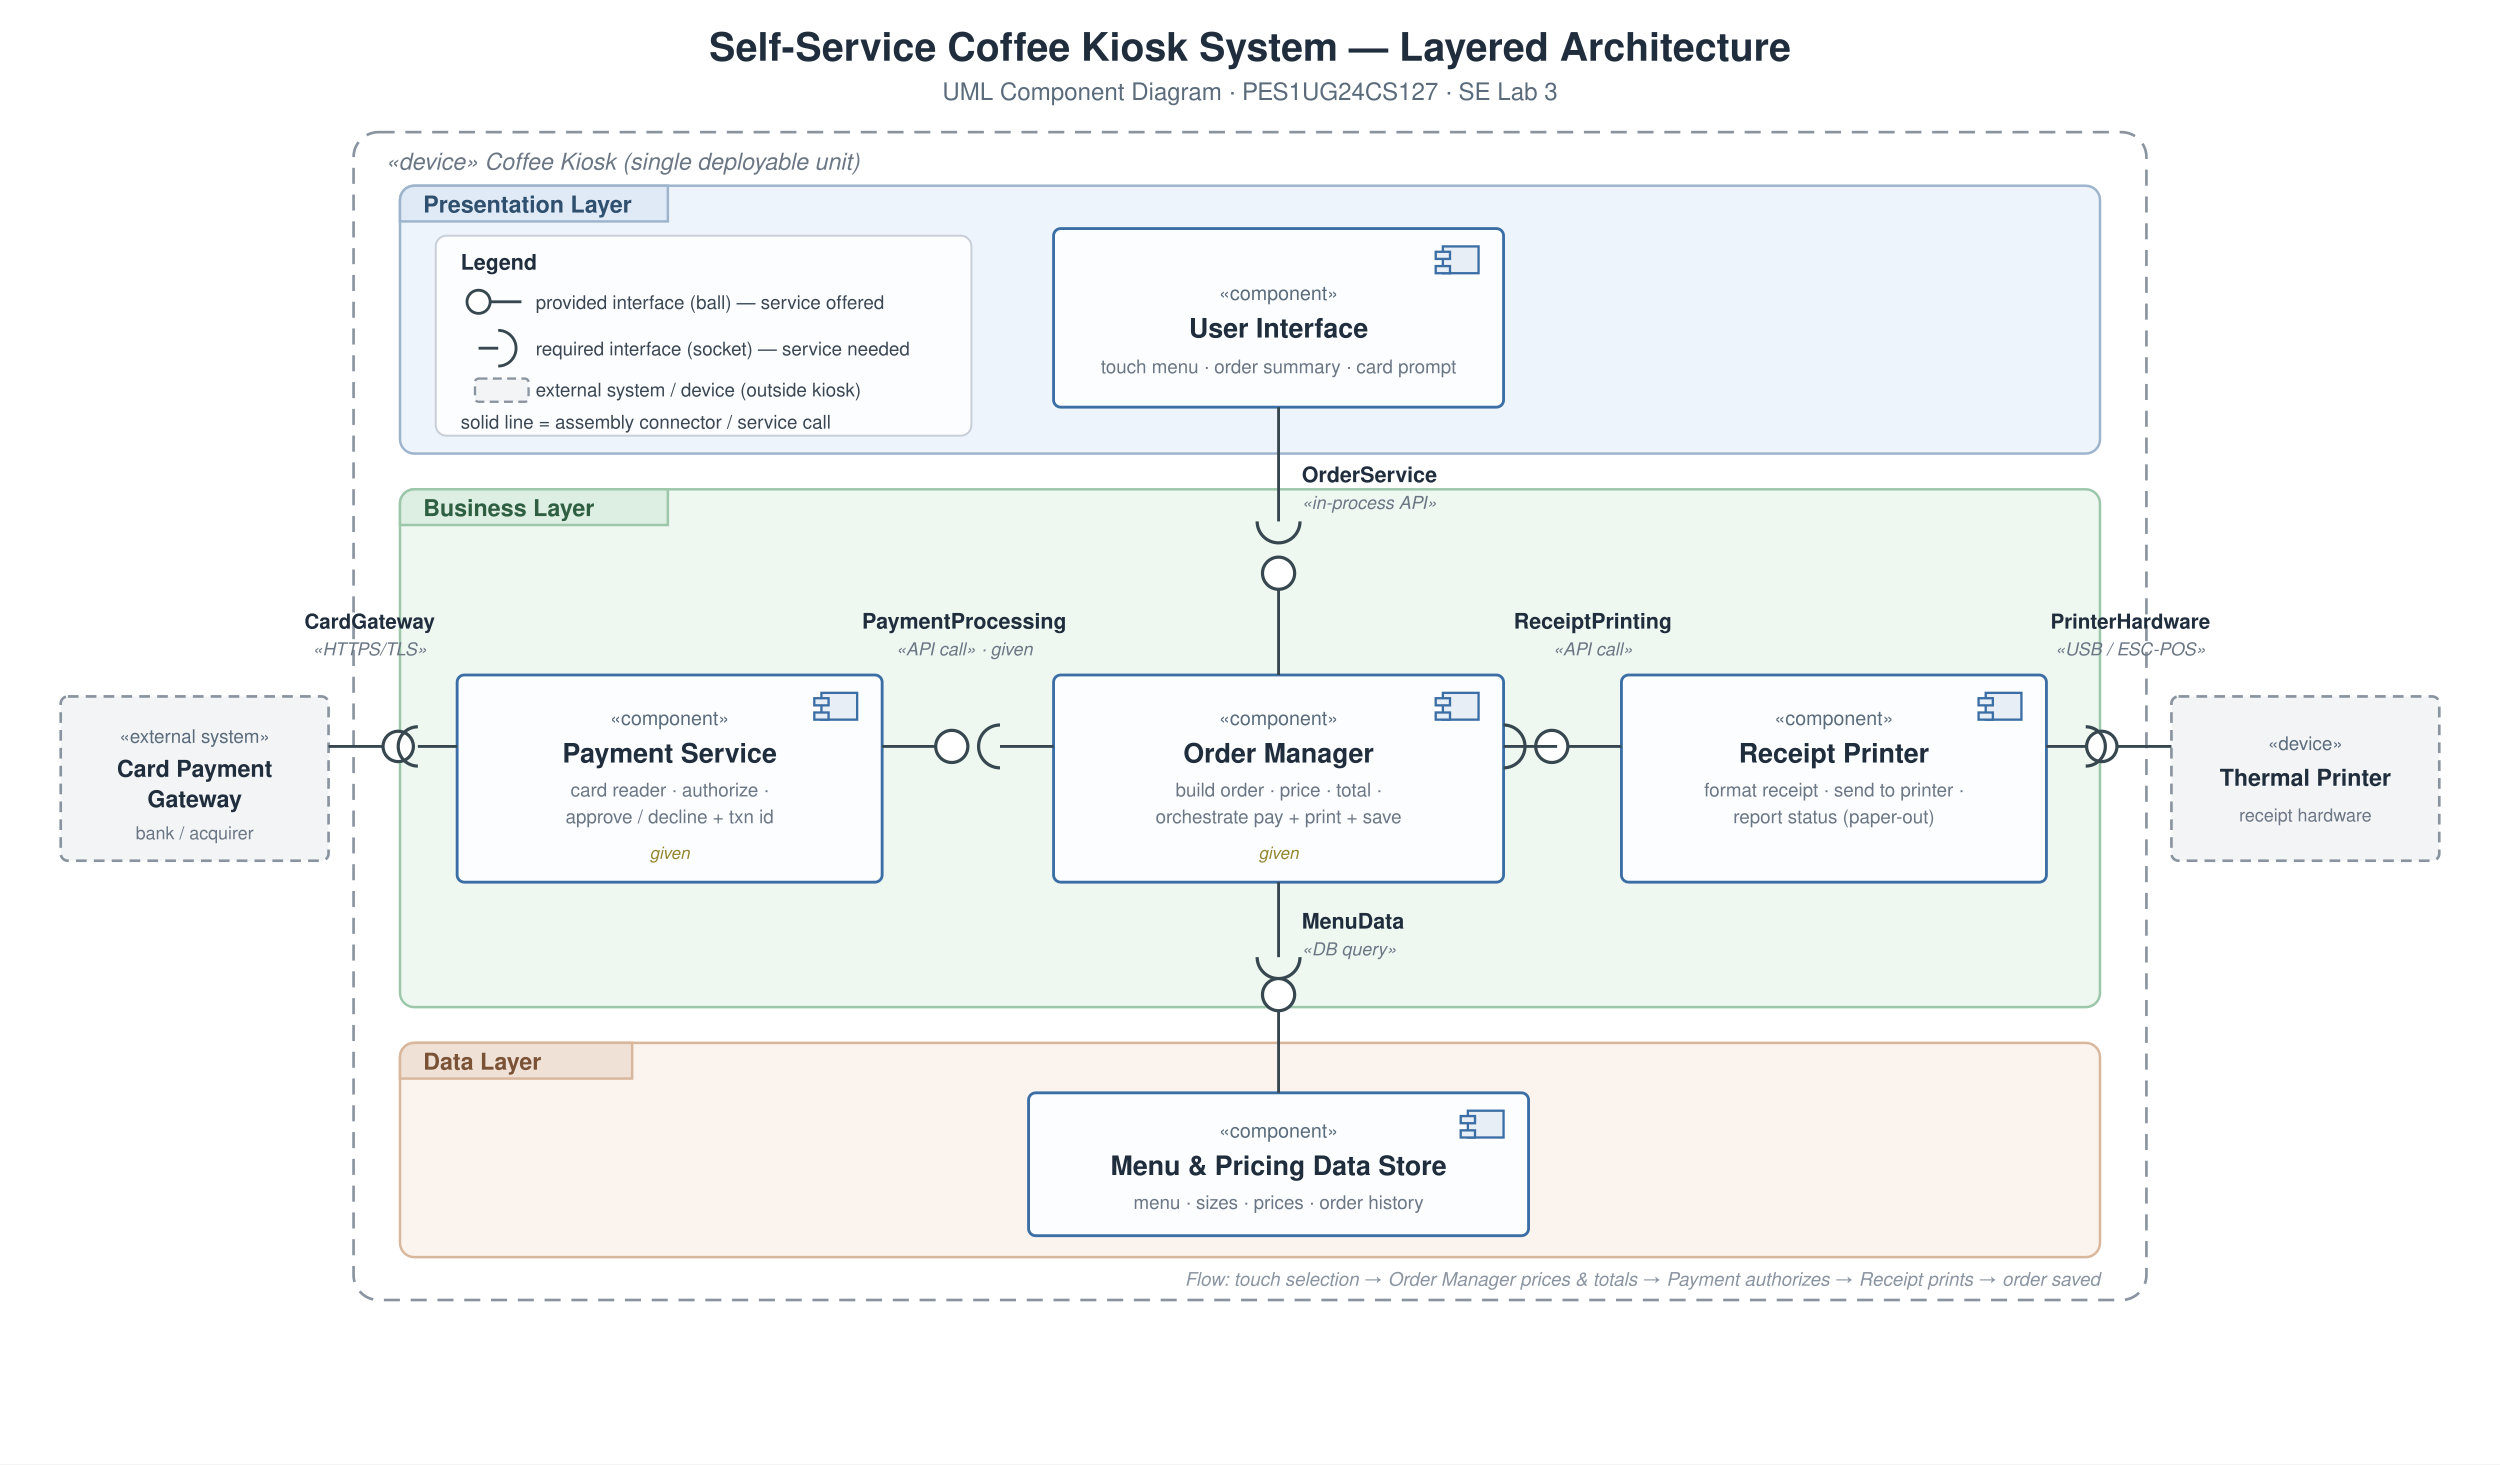
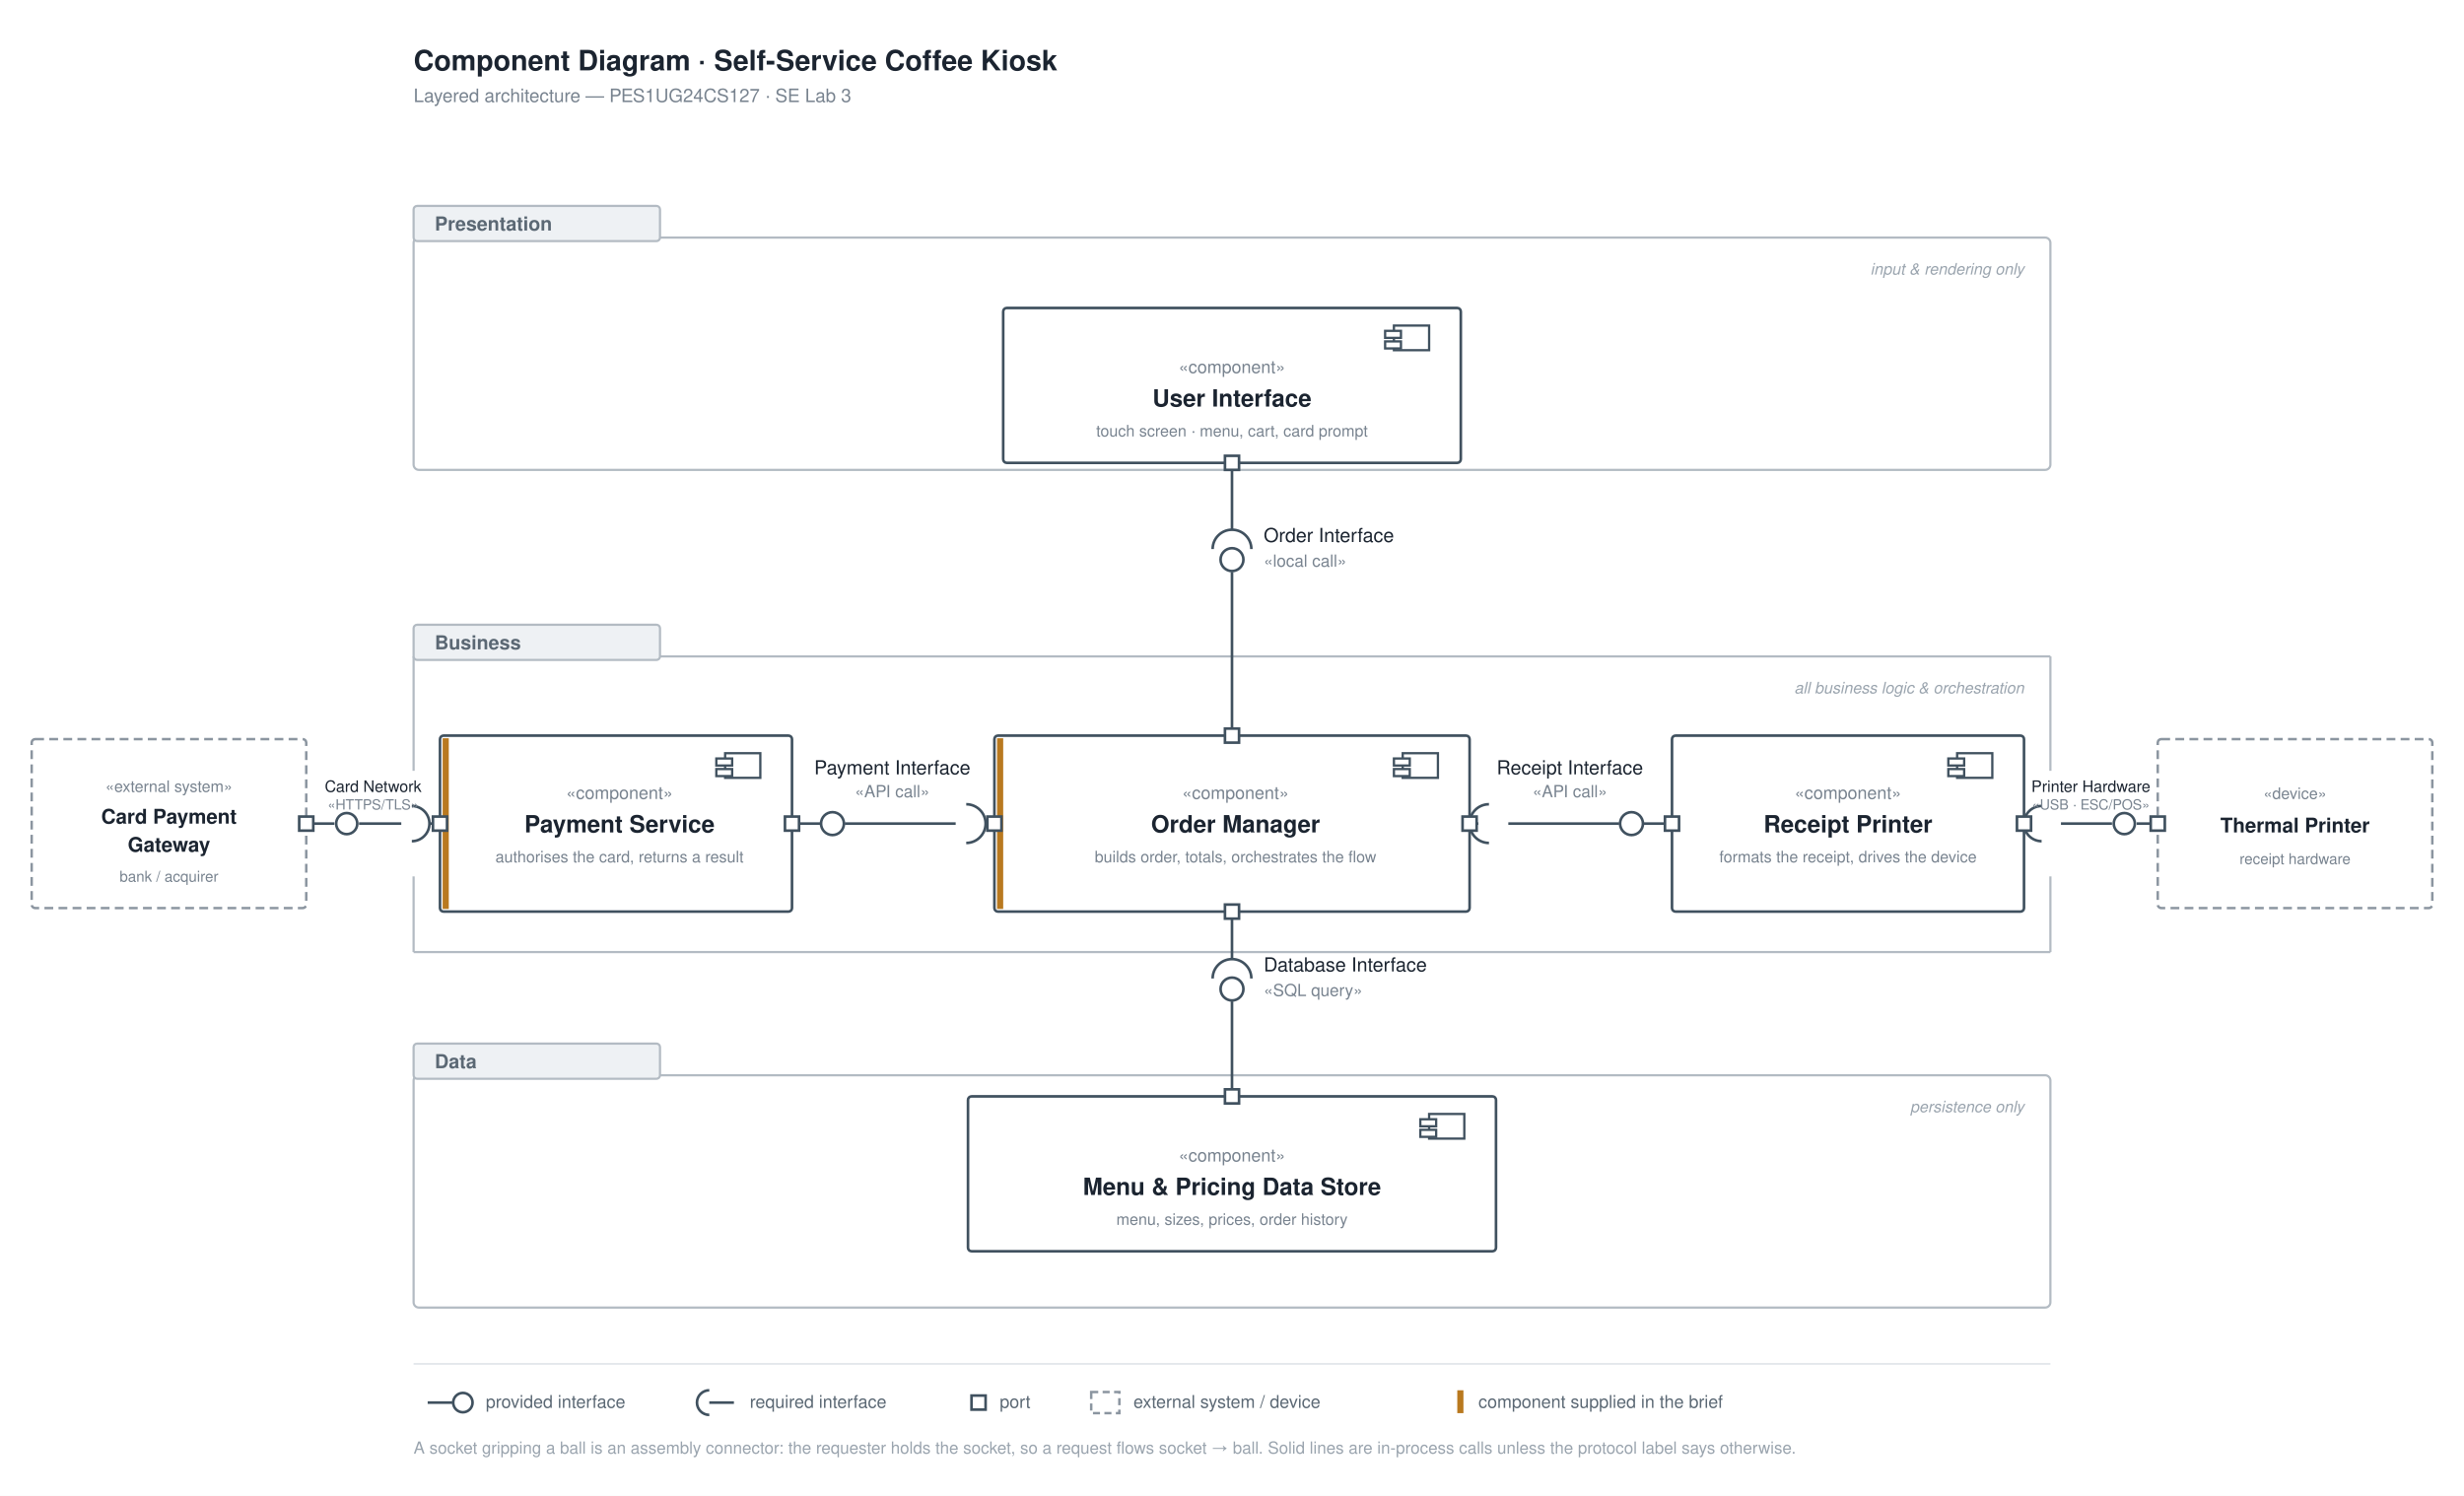
- <svg xmlns="http://www.w3.org/2000/svg" width="1400" height="820" viewBox="0 0 1400 820" font-family="Segoe UI, Helvetica, Arial, sans-serif">
-   <rect x="0" y="0" width="1400" height="820" fill="#ffffff" />
-   <text x="700" y="34" text-anchor="middle" font-size="22" font-weight="700" fill="#1f2d3d">Self-Service Coffee Kiosk System — Layered Architecture</text>
-   <text x="700" y="56" text-anchor="middle" font-size="13.5" fill="#5a6b7b">UML Component Diagram · PES1UG24CS127 · SE Lab 3</text>
-   <rect x="198" y="74" width="1004" height="654" rx="14" fill="none" stroke="#8a94a0" stroke-width="1.5" stroke-dasharray="9 6" />
-   <text x="216" y="95" font-size="13" font-style="italic" fill="#6b7684">«device» Coffee Kiosk  (single deployable unit)</text>
-   <rect x="224" y="104" width="952" height="150" rx="8" fill="#eef4fb" stroke="#9db4cc" stroke-width="1.4" />
-   <path d="M224,124 h150 v-20 h-142 a8,8 0 0 0 -8,8 z" fill="#dfeaf6" stroke="#9db4cc" stroke-width="1.4" />
-   <text x="237" y="119" font-size="13" font-weight="700" fill="#2f4f6f">Presentation Layer</text>
-   <g>
-     <rect x="244" y="132" width="300" height="112" rx="6" fill="#fcfdfe" stroke="#c7ced6" stroke-width="1.1" />
-     <text x="258" y="151" font-size="12" font-weight="700" fill="#1f2d3d">Legend</text>
-     <circle cx="268" cy="169" r="6.5" fill="#ffffff" stroke="#37474f" stroke-width="1.6" />
-     <line x1="274.5" y1="169" x2="292" y2="169" stroke="#37474f" stroke-width="1.6" />
-     <text x="300" y="173" font-size="10.5" fill="#3a4753">provided interface (ball) — service offered</text>
-     <path d="M279,185 a10,10 0 0 1 0,20" fill="none" stroke="#37474f" stroke-width="1.6" />
-     <line x1="268" y1="195" x2="279" y2="195" stroke="#37474f" stroke-width="1.6" />
-     <text x="300" y="199" font-size="10.5" fill="#3a4753">required interface (socket) — service needed</text>
-     <rect x="266" y="212" width="30" height="13" rx="2" fill="#f3f4f6" stroke="#8a94a0" stroke-width="1.3" stroke-dasharray="5 3" />
-     <text x="300" y="222" font-size="10.5" fill="#3a4753">external system / device (outside kiosk)</text>
-     <text x="258" y="240" font-size="10.5" fill="#3a4753">solid line = assembly connector / service call</text>
+ <svg xmlns="http://www.w3.org/2000/svg" width="1400" height="850" viewBox="0 0 1400 850" role="img" aria-label="UML component diagram of the Self-Service Coffee Kiosk as a three-layer architecture. Presentation layer: User Interface component. Business layer: Order Manager, Payment Service and Receipt Printer components (Order Manager and Payment Service are supplied in the brief). Data layer: Menu and Pricing Data Store component. User Interface requires an Order Interface provided by Order Manager. Order Manager requires a Payment Interface from Payment Service, a Receipt Interface from Receipt Printer, and a Database Interface from the Menu and Pricing Data Store. Payment Service requires a Card Network interface from an external Card Payment Gateway. Receipt Printer requires a Printer Hardware interface from an external thermal printer." font-family="Segoe UI, system-ui, -apple-system, Helvetica, Arial, sans-serif">
+   <rect x="0" y="0" width="1400" height="850" fill="#ffffff" />
+   <text x="235" y="40" font-size="16" font-weight="700" fill="#1b2430">Component Diagram · Self-Service Coffee Kiosk</text>
+   <text x="235" y="58" font-size="10.5" fill="#78838f">Layered architecture — PES1UG24CS127 · SE Lab 3</text>
+   <g fill="none" stroke="#b3bbc3" stroke-width="1.25">
+     <rect x="235" y="135" width="930" height="132" rx="3" />
+     <rect x="235" y="611" width="930" height="132" rx="3" />
+     <line x1="235" y1="373" x2="1165" y2="373" />
+     <line x1="235" y1="541" x2="1165" y2="541" />
+     <line x1="235" y1="373" x2="235" y2="438" />
+     <line x1="235" y1="498" x2="235" y2="541" />
+     <line x1="1165" y1="373" x2="1165" y2="438" />
+     <line x1="1165" y1="498" x2="1165" y2="541" />
  </g>
  <g>
-     <rect x="590" y="128" width="252" height="100" rx="4" fill="#fbfdff" stroke="#3b6ea5" stroke-width="1.6" />
-     <rect x="808" y="138" width="20" height="15" fill="#e8eef6" stroke="#3b6ea5" stroke-width="1.3" />
-     <rect x="804" y="141" width="8" height="4" fill="#e8eef6" stroke="#3b6ea5" stroke-width="1.3" />
-     <rect x="804" y="149" width="8" height="4" fill="#e8eef6" stroke="#3b6ea5" stroke-width="1.3" />
-     <text x="716" y="168" text-anchor="middle" font-size="11" fill="#5a6b7b">«component»</text>
-     <text x="716" y="189" text-anchor="middle" font-size="15" font-weight="700" fill="#1f2d3d">User Interface</text>
-     <text x="716" y="209" text-anchor="middle" font-size="10.5" fill="#6b7684">touch menu · order summary · card prompt</text>
+     <rect x="235" y="117" width="140" height="20" rx="2" fill="#eef1f4" stroke="#b3bbc3" stroke-width="1.25" />
+     <text x="247" y="131" font-size="11" font-weight="600" fill="#5b6874">Presentation</text>
+     <rect x="235" y="355" width="140" height="20" rx="2" fill="#eef1f4" stroke="#b3bbc3" stroke-width="1.25" />
+     <text x="247" y="369" font-size="11" font-weight="600" fill="#5b6874">Business</text>
+     <rect x="235" y="593" width="140" height="20" rx="2" fill="#eef1f4" stroke="#b3bbc3" stroke-width="1.25" />
+     <text x="247" y="607" font-size="11" font-weight="600" fill="#5b6874">Data</text>
  </g>
-   <rect x="224" y="274" width="952" height="290" rx="8" fill="#eef7f0" stroke="#9dc7ab" stroke-width="1.4" />
-   <path d="M224,294 h150 v-20 h-142 a8,8 0 0 0 -8,8 z" fill="#ddefe2" stroke="#9dc7ab" stroke-width="1.4" />
-   <text x="237" y="289" font-size="13" font-weight="700" fill="#2f5f42">Business Layer</text>
-   <text x="540" y="352" text-anchor="middle" font-size="12" font-weight="600" fill="#1f2d3d">PaymentProcessing</text>
-   <text x="540" y="367" text-anchor="middle" font-size="10" font-style="italic" fill="#6b7684">«API call» · given</text>
-   <text x="892" y="352" text-anchor="middle" font-size="12" font-weight="600" fill="#1f2d3d">ReceiptPrinting</text>
-   <text x="892" y="367" text-anchor="middle" font-size="10" font-style="italic" fill="#6b7684">«API call»</text>
-   <text x="207" y="352" text-anchor="middle" font-size="11.5" font-weight="600" fill="#1f2d3d">CardGateway</text>
-   <text x="207" y="367" text-anchor="middle" font-size="10" font-style="italic" fill="#6b7684">«HTTPS/TLS»</text>
-   <text x="1193" y="352" text-anchor="middle" font-size="11.5" font-weight="600" fill="#1f2d3d">PrinterHardware</text>
-   <text x="1193" y="367" text-anchor="middle" font-size="10" font-style="italic" fill="#6b7684">«USB / ESC-POS»</text>
-   <g>
-     <rect x="590" y="378" width="252" height="116" rx="4" fill="#fbfdff" stroke="#3b6ea5" stroke-width="1.6" />
-     <rect x="808" y="388" width="20" height="15" fill="#e8eef6" stroke="#3b6ea5" stroke-width="1.3" />
-     <rect x="804" y="391" width="8" height="4" fill="#e8eef6" stroke="#3b6ea5" stroke-width="1.3" />
-     <rect x="804" y="399" width="8" height="4" fill="#e8eef6" stroke="#3b6ea5" stroke-width="1.3" />
-     <text x="716" y="406" text-anchor="middle" font-size="11" fill="#5a6b7b">«component»</text>
-     <text x="716" y="427" text-anchor="middle" font-size="15" font-weight="700" fill="#1f2d3d">Order Manager</text>
-     <text x="716" y="446" text-anchor="middle" font-size="10.5" fill="#6b7684">build order · price · total ·</text>
-     <text x="716" y="461" text-anchor="middle" font-size="10.5" fill="#6b7684">orchestrate pay + print + save</text>
-     <text x="716" y="481" text-anchor="middle" font-size="9.5" font-style="italic" fill="#93862f">given</text>
+   <g font-size="9" font-style="italic" fill="#9aa4ae" text-anchor="end">
+     <text x="1150" y="156">input &amp; rendering only</text>
+     <text x="1150" y="394">all business logic &amp; orchestration</text>
+     <text x="1150" y="632">persistence only</text>
+   </g>
+   <g stroke="#40515f" stroke-width="1.5" fill="none">
+     <line x1="700" y1="263" x2="700" y2="301" />
+     <path d="M689,312 A11,11 0 0 1 711,312" />
+     <line x1="700" y1="418" x2="700" y2="325" />
+     <line x1="450" y1="468" x2="466" y2="468" />
+     <line x1="480" y1="468" x2="543" y2="468" />
+     <path d="M549,457 A11,11 0 0 1 549,479" />
+     <line x1="560" y1="468" x2="565" y2="468" />
+     <line x1="835" y1="468" x2="840" y2="468" />
+     <path d="M846,457 A11,11 0 0 0 846,479" />
+     <line x1="857" y1="468" x2="920" y2="468" />
+     <line x1="934" y1="468" x2="950" y2="468" />
+     <line x1="700" y1="518" x2="700" y2="545" />
+     <path d="M689,556 A11,11 0 0 1 711,556" />
+     <line x1="700" y1="623" x2="700" y2="569" />
+     <line x1="174" y1="468" x2="190" y2="468" />
+     <line x1="204" y1="468" x2="228" y2="468" />
+     <path d="M234,458 A10,10 0 0 1 234,478" />
+     <line x1="244" y1="468" x2="250" y2="468" />
+     <line x1="1150" y1="468" x2="1154" y2="468" />
+     <path d="M1160,458 A10,10 0 0 0 1160,478" />
+     <line x1="1171" y1="468" x2="1200" y2="468" />
+     <line x1="1214" y1="468" x2="1226" y2="468" />
+   </g>
+   <g fill="#ffffff" stroke="#40515f" stroke-width="1.5">
+     <circle cx="700" cy="318" r="6.5" />
+     <circle cx="473" cy="468" r="6.5" />
+     <circle cx="927" cy="468" r="6.5" />
+     <circle cx="700" cy="562" r="6.5" />
+     <circle cx="197" cy="468" r="6" />
+     <circle cx="1207" cy="468" r="6" />
+   </g>
+   <g fill="#1b2430" font-size="11">
+     <text x="718" y="308">Order Interface</text>
+     <text x="507" y="440" text-anchor="middle">Payment Interface</text>
+     <text x="892" y="440" text-anchor="middle">Receipt Interface</text>
+     <text x="718" y="552">Database Interface</text>
+   </g>
+   <g fill="#78838f" font-size="9.5">
+     <text x="718" y="322">«local call»</text>
+     <text x="507" y="453" text-anchor="middle">«API call»</text>
+     <text x="892" y="453" text-anchor="middle">«API call»</text>
+     <text x="718" y="566">«SQL query»</text>
+   </g>
+   <g fill="#1b2430" font-size="9" text-anchor="middle">
+     <text x="212" y="450">Card Network</text>
+     <text x="1188" y="450">Printer Hardware</text>
+   </g>
+   <g fill="#78838f" font-size="8" text-anchor="middle">
+     <text x="212" y="460">«HTTPS/TLS»</text>
+     <text x="1188" y="460">«USB · ESC/POS»</text>
  </g>
  <g>
-     <rect x="256" y="378" width="238" height="116" rx="4" fill="#fbfdff" stroke="#3b6ea5" stroke-width="1.6" />
-     <rect x="460" y="388" width="20" height="15" fill="#e8eef6" stroke="#3b6ea5" stroke-width="1.3" />
-     <rect x="456" y="391" width="8" height="4" fill="#e8eef6" stroke="#3b6ea5" stroke-width="1.3" />
-     <rect x="456" y="399" width="8" height="4" fill="#e8eef6" stroke="#3b6ea5" stroke-width="1.3" />
-     <text x="375" y="406" text-anchor="middle" font-size="11" fill="#5a6b7b">«component»</text>
-     <text x="375" y="427" text-anchor="middle" font-size="15" font-weight="700" fill="#1f2d3d">Payment Service</text>
-     <text x="375" y="446" text-anchor="middle" font-size="10.5" fill="#6b7684">card reader · authorize ·</text>
-     <text x="375" y="461" text-anchor="middle" font-size="10.5" fill="#6b7684">approve / decline + txn id</text>
-     <text x="375" y="481" text-anchor="middle" font-size="9.5" font-style="italic" fill="#93862f">given</text>
+     <rect x="570" y="175" width="260" height="88" rx="2" fill="#ffffff" stroke="#40515f" stroke-width="1.5" />
+     <g stroke="#40515f" stroke-width="1.3" fill="#ffffff">
+       <rect x="792" y="185" width="20" height="14" />
+       <rect x="787" y="188" width="9" height="4" />
+       <rect x="787" y="194" width="9" height="4" />
+     </g>
+     <text x="700" y="212" text-anchor="middle" font-size="10" fill="#78838f">«component»</text>
+     <text x="700" y="231" text-anchor="middle" font-size="13.5" font-weight="700" fill="#1b2430">User Interface</text>
+     <text x="700" y="248" text-anchor="middle" font-size="9" fill="#78838f">touch screen · menu, cart, card prompt</text>
  </g>
  <g>
-     <rect x="908" y="378" width="238" height="116" rx="4" fill="#fbfdff" stroke="#3b6ea5" stroke-width="1.6" />
-     <rect x="1112" y="388" width="20" height="15" fill="#e8eef6" stroke="#3b6ea5" stroke-width="1.3" />
-     <rect x="1108" y="391" width="8" height="4" fill="#e8eef6" stroke="#3b6ea5" stroke-width="1.3" />
-     <rect x="1108" y="399" width="8" height="4" fill="#e8eef6" stroke="#3b6ea5" stroke-width="1.3" />
-     <text x="1027" y="406" text-anchor="middle" font-size="11" fill="#5a6b7b">«component»</text>
-     <text x="1027" y="427" text-anchor="middle" font-size="15" font-weight="700" fill="#1f2d3d">Receipt Printer</text>
-     <text x="1027" y="446" text-anchor="middle" font-size="10.5" fill="#6b7684">format receipt · send to printer ·</text>
-     <text x="1027" y="461" text-anchor="middle" font-size="10.5" fill="#6b7684">report status (paper-out)</text>
-   </g>
-   <rect x="224" y="584" width="952" height="120" rx="8" fill="#faf3ee" stroke="#d9b79d" stroke-width="1.4" />
-   <path d="M224,604 h130 v-20 h-122 a8,8 0 0 0 -8,8 z" fill="#f0e1d6" stroke="#d9b79d" stroke-width="1.4" />
-   <text x="237" y="599" font-size="13" font-weight="700" fill="#7a5236">Data Layer</text>
-   <g>
-     <rect x="576" y="612" width="280" height="80" rx="4" fill="#fbfdff" stroke="#3b6ea5" stroke-width="1.6" />
-     <rect x="822" y="622" width="20" height="15" fill="#e8eef6" stroke="#3b6ea5" stroke-width="1.3" />
-     <rect x="818" y="625" width="8" height="4" fill="#e8eef6" stroke="#3b6ea5" stroke-width="1.3" />
-     <rect x="818" y="633" width="8" height="4" fill="#e8eef6" stroke="#3b6ea5" stroke-width="1.3" />
-     <text x="716" y="637" text-anchor="middle" font-size="11" fill="#5a6b7b">«component»</text>
-     <text x="716" y="658" text-anchor="middle" font-size="15" font-weight="700" fill="#1f2d3d">Menu &amp; Pricing Data Store</text>
-     <text x="716" y="677" text-anchor="middle" font-size="10.5" fill="#6b7684">menu · sizes · prices · order history</text>
+     <rect x="565" y="418" width="270" height="100" rx="2" fill="#ffffff" stroke="#40515f" stroke-width="1.5" />
+     <rect x="566.5" y="419.5" width="3.5" height="97" fill="#b9791f" />
+     <g stroke="#40515f" stroke-width="1.3" fill="#ffffff">
+       <rect x="797" y="428" width="20" height="14" />
+       <rect x="792" y="431" width="9" height="4" />
+       <rect x="792" y="437" width="9" height="4" />
+     </g>
+     <text x="702" y="454" text-anchor="middle" font-size="10" fill="#78838f">«component»</text>
+     <text x="702" y="473" text-anchor="middle" font-size="13.5" font-weight="700" fill="#1b2430">Order Manager</text>
+     <text x="702" y="490" text-anchor="middle" font-size="9" fill="#78838f">builds order, totals, orchestrates the flow</text>
  </g>
  <g>
-     <rect x="34" y="390" width="150" height="92" rx="4" fill="#f3f4f6" stroke="#8a94a0" stroke-width="1.5" stroke-dasharray="6 4" />
-     <text x="109" y="416" text-anchor="middle" font-size="10.5" fill="#5a6b7b">«external system»</text>
-     <text x="109" y="435" text-anchor="middle" font-size="13" font-weight="700" fill="#1f2d3d">Card Payment</text>
-     <text x="109" y="452" text-anchor="middle" font-size="13" font-weight="700" fill="#1f2d3d">Gateway</text>
-     <text x="109" y="470" text-anchor="middle" font-size="10" fill="#6b7684">bank / acquirer</text>
+     <rect x="250" y="418" width="200" height="100" rx="2" fill="#ffffff" stroke="#40515f" stroke-width="1.5" />
+     <rect x="251.5" y="419.5" width="3.5" height="97" fill="#b9791f" />
+     <g stroke="#40515f" stroke-width="1.3" fill="#ffffff">
+       <rect x="412" y="428" width="20" height="14" />
+       <rect x="407" y="431" width="9" height="4" />
+       <rect x="407" y="437" width="9" height="4" />
+     </g>
+     <text x="352" y="454" text-anchor="middle" font-size="10" fill="#78838f">«component»</text>
+     <text x="352" y="473" text-anchor="middle" font-size="13.5" font-weight="700" fill="#1b2430">Payment Service</text>
+     <text x="352" y="490" text-anchor="middle" font-size="9" fill="#78838f">authorises the card, returns a result</text>
  </g>
  <g>
-     <rect x="1216" y="390" width="150" height="92" rx="4" fill="#f3f4f6" stroke="#8a94a0" stroke-width="1.5" stroke-dasharray="6 4" />
-     <text x="1291" y="420" text-anchor="middle" font-size="10.5" fill="#5a6b7b">«device»</text>
-     <text x="1291" y="440" text-anchor="middle" font-size="13" font-weight="700" fill="#1f2d3d">Thermal Printer</text>
-     <text x="1291" y="460" text-anchor="middle" font-size="10" fill="#6b7684">receipt hardware</text>
+     <rect x="950" y="418" width="200" height="100" rx="2" fill="#ffffff" stroke="#40515f" stroke-width="1.5" />
+     <g stroke="#40515f" stroke-width="1.3" fill="#ffffff">
+       <rect x="1112" y="428" width="20" height="14" />
+       <rect x="1107" y="431" width="9" height="4" />
+       <rect x="1107" y="437" width="9" height="4" />
+     </g>
+     <text x="1050" y="454" text-anchor="middle" font-size="10" fill="#78838f">«component»</text>
+     <text x="1050" y="473" text-anchor="middle" font-size="13.5" font-weight="700" fill="#1b2430">Receipt Printer</text>
+     <text x="1050" y="490" text-anchor="middle" font-size="9" fill="#78838f">formats the receipt, drives the device</text>
  </g>
- 
-   
-   
- 
-    Order Manager (provider) : vertical --&gt;
-   <line x1="716" y1="228" x2="716" y2="292" stroke="#37474f" stroke-width="1.6" />
-   <path d="M704,292 a12,12 0 0 0 24,0" fill="none" stroke="#37474f" stroke-width="1.8" />
-   <line x1="716" y1="378" x2="716" y2="330" stroke="#37474f" stroke-width="1.6" />
-   <circle cx="716" cy="321" r="9" fill="#ffffff" stroke="#37474f" stroke-width="1.8" />
-   <text x="729" y="270" font-size="12" font-weight="600" fill="#1f2d3d">OrderService</text>
-   <text x="729" y="285" font-size="10" font-style="italic" fill="#6b7684">«in-process API»</text>
- 
-    Payment Service (provider) : horizontal --&gt;
-   <line x1="494" y1="418" x2="524" y2="418" stroke="#37474f" stroke-width="1.6" />
-   <circle cx="533" cy="418" r="9" fill="#ffffff" stroke="#37474f" stroke-width="1.8" />
-   <line x1="590" y1="418" x2="560" y2="418" stroke="#37474f" stroke-width="1.6" />
-   <path d="M560,406 a12,12 0 0 0 0,24" fill="none" stroke="#37474f" stroke-width="1.8" />       
- 
-    Receipt Printer (provider) : horizontal --&gt;
-   <line x1="908" y1="418" x2="878" y2="418" stroke="#37474f" stroke-width="1.6" />
-   <circle cx="869" cy="418" r="9" fill="#ffffff" stroke="#37474f" stroke-width="1.8" />
-   <line x1="842" y1="418" x2="872" y2="418" stroke="#37474f" stroke-width="1.6" />
-   <path d="M842,406 a12,12 0 0 1 0,24" fill="none" stroke="#37474f" stroke-width="1.8" />       
- 
-    Data Store (provider) : vertical --&gt;
-   <line x1="716" y1="494" x2="716" y2="536" stroke="#37474f" stroke-width="1.6" />
-   <path d="M704,536 a12,12 0 0 0 24,0" fill="none" stroke="#37474f" stroke-width="1.8" />
-   <line x1="716" y1="612" x2="716" y2="566" stroke="#37474f" stroke-width="1.6" />
-   <circle cx="716" cy="557" r="9" fill="#ffffff" stroke="#37474f" stroke-width="1.8" />
-   <text x="729" y="520" font-size="12" font-weight="600" fill="#1f2d3d">MenuData</text>
-   <text x="729" y="535" font-size="10" font-style="italic" fill="#6b7684">«DB query»</text>
- 
-    Card Payment Gateway (provider) : horizontal --&gt;
-   <line x1="184" y1="418" x2="214" y2="418" stroke="#37474f" stroke-width="1.6" />
-   <circle cx="223" cy="418" r="8.5" fill="#ffffff" stroke="#37474f" stroke-width="1.8" />
-   <line x1="256" y1="418" x2="234" y2="418" stroke="#37474f" stroke-width="1.6" />
-   <path d="M234,407 a11,11 0 0 0 0,22" fill="none" stroke="#37474f" stroke-width="1.8" />       
- 
-    Thermal Printer (provider) : horizontal --&gt;
-   <line x1="1216" y1="418" x2="1186" y2="418" stroke="#37474f" stroke-width="1.6" />
-   <circle cx="1177" cy="418" r="8.5" fill="#ffffff" stroke="#37474f" stroke-width="1.8" />
-   <line x1="1146" y1="418" x2="1168" y2="418" stroke="#37474f" stroke-width="1.6" />
-   <path d="M1168,407 a11,11 0 0 1 0,22" fill="none" stroke="#37474f" stroke-width="1.8" />
-   <text x="1176" y="720" text-anchor="end" font-size="10.5" font-style="italic" fill="#8a94a0">Flow:  touch selection → Order Manager prices &amp; totals → Payment authorizes → Receipt prints → order saved</text>
+   <g>
+     <rect x="550" y="623" width="300" height="88" rx="2" fill="#ffffff" stroke="#40515f" stroke-width="1.5" />
+     <g stroke="#40515f" stroke-width="1.3" fill="#ffffff">
+       <rect x="812" y="633" width="20" height="14" />
+       <rect x="807" y="636" width="9" height="4" />
+       <rect x="807" y="642" width="9" height="4" />
+     </g>
+     <text x="700" y="660" text-anchor="middle" font-size="10" fill="#78838f">«component»</text>
+     <text x="700" y="679" text-anchor="middle" font-size="13.5" font-weight="700" fill="#1b2430">Menu &amp; Pricing Data Store</text>
+     <text x="700" y="696" text-anchor="middle" font-size="9" fill="#78838f">menu, sizes, prices, order history</text>
+   </g>
+   <g>
+     <rect x="18" y="420" width="156" height="96" rx="2" fill="#ffffff" stroke="#8b95a0" stroke-width="1.4" stroke-dasharray="5 3" />
+     <text x="96" y="450" text-anchor="middle" font-size="9" fill="#78838f">«external system»</text>
+     <text x="96" y="468" text-anchor="middle" font-size="11.5" font-weight="700" fill="#1b2430">Card Payment</text>
+     <text x="96" y="484" text-anchor="middle" font-size="11.5" font-weight="700" fill="#1b2430">Gateway</text>
+     <text x="96" y="501" text-anchor="middle" font-size="8.5" fill="#78838f">bank / acquirer</text>
+   </g>
+   <g>
+     <rect x="1226" y="420" width="156" height="96" rx="2" fill="#ffffff" stroke="#8b95a0" stroke-width="1.4" stroke-dasharray="5 3" />
+     <text x="1304" y="454" text-anchor="middle" font-size="9" fill="#78838f">«device»</text>
+     <text x="1304" y="473" text-anchor="middle" font-size="11.5" font-weight="700" fill="#1b2430">Thermal Printer</text>
+     <text x="1304" y="491" text-anchor="middle" font-size="8.5" fill="#78838f">receipt hardware</text>
+   </g>
+   <g fill="#ffffff" stroke="#40515f" stroke-width="1.5">
+     <rect x="696" y="259" width="8" height="8" />
+     <rect x="696" y="414" width="8" height="8" />
+     <rect x="561" y="464" width="8" height="8" />
+     <rect x="831" y="464" width="8" height="8" />
+     <rect x="696" y="514" width="8" height="8" />
+     <rect x="446" y="464" width="8" height="8" />
+     <rect x="246" y="464" width="8" height="8" />
+     <rect x="946" y="464" width="8" height="8" />
+     <rect x="1146" y="464" width="8" height="8" />
+     <rect x="696" y="619" width="8" height="8" />
+     <rect x="170" y="464" width="8" height="8" />
+     <rect x="1222" y="464" width="8" height="8" />
+   </g>
+   <line x1="235" y1="775" x2="1165" y2="775" stroke="#e2e6ea" stroke-width="1" />
+   <g font-size="10" fill="#5b6874">
+     <line x1="243" y1="797" x2="257" y2="797" stroke="#40515f" stroke-width="1.5" />
+     <circle cx="263" cy="797" r="5.5" fill="#ffffff" stroke="#40515f" stroke-width="1.5" />
+     <text x="276" y="800">provided interface</text>
+     <path d="M403,790 A7,7 0 0 0 403,804" fill="none" stroke="#40515f" stroke-width="1.5" />
+     <line x1="403" y1="797" x2="417" y2="797" stroke="#40515f" stroke-width="1.5" />
+     <text x="426" y="800">required interface</text>
+     <rect x="552" y="793" width="8" height="8" fill="#ffffff" stroke="#40515f" stroke-width="1.5" />
+     <text x="568" y="800">port</text>
+     <rect x="620" y="791" width="16" height="12" fill="#ffffff" stroke="#8b95a0" stroke-width="1.4" stroke-dasharray="4 2.5" />
+     <text x="644" y="800">external system / device</text>
+     <rect x="828" y="790" width="3.5" height="13" fill="#b9791f" />
+     <text x="840" y="800">component supplied in the brief</text>
+   </g>
+   <text x="235" y="826" font-size="9.5" fill="#9aa4ae">A socket gripping a ball is an assembly connector: the requester holds the socket, so a request flows socket → ball. Solid lines are in-process calls unless the protocol label says otherwise.</text>
</svg>
